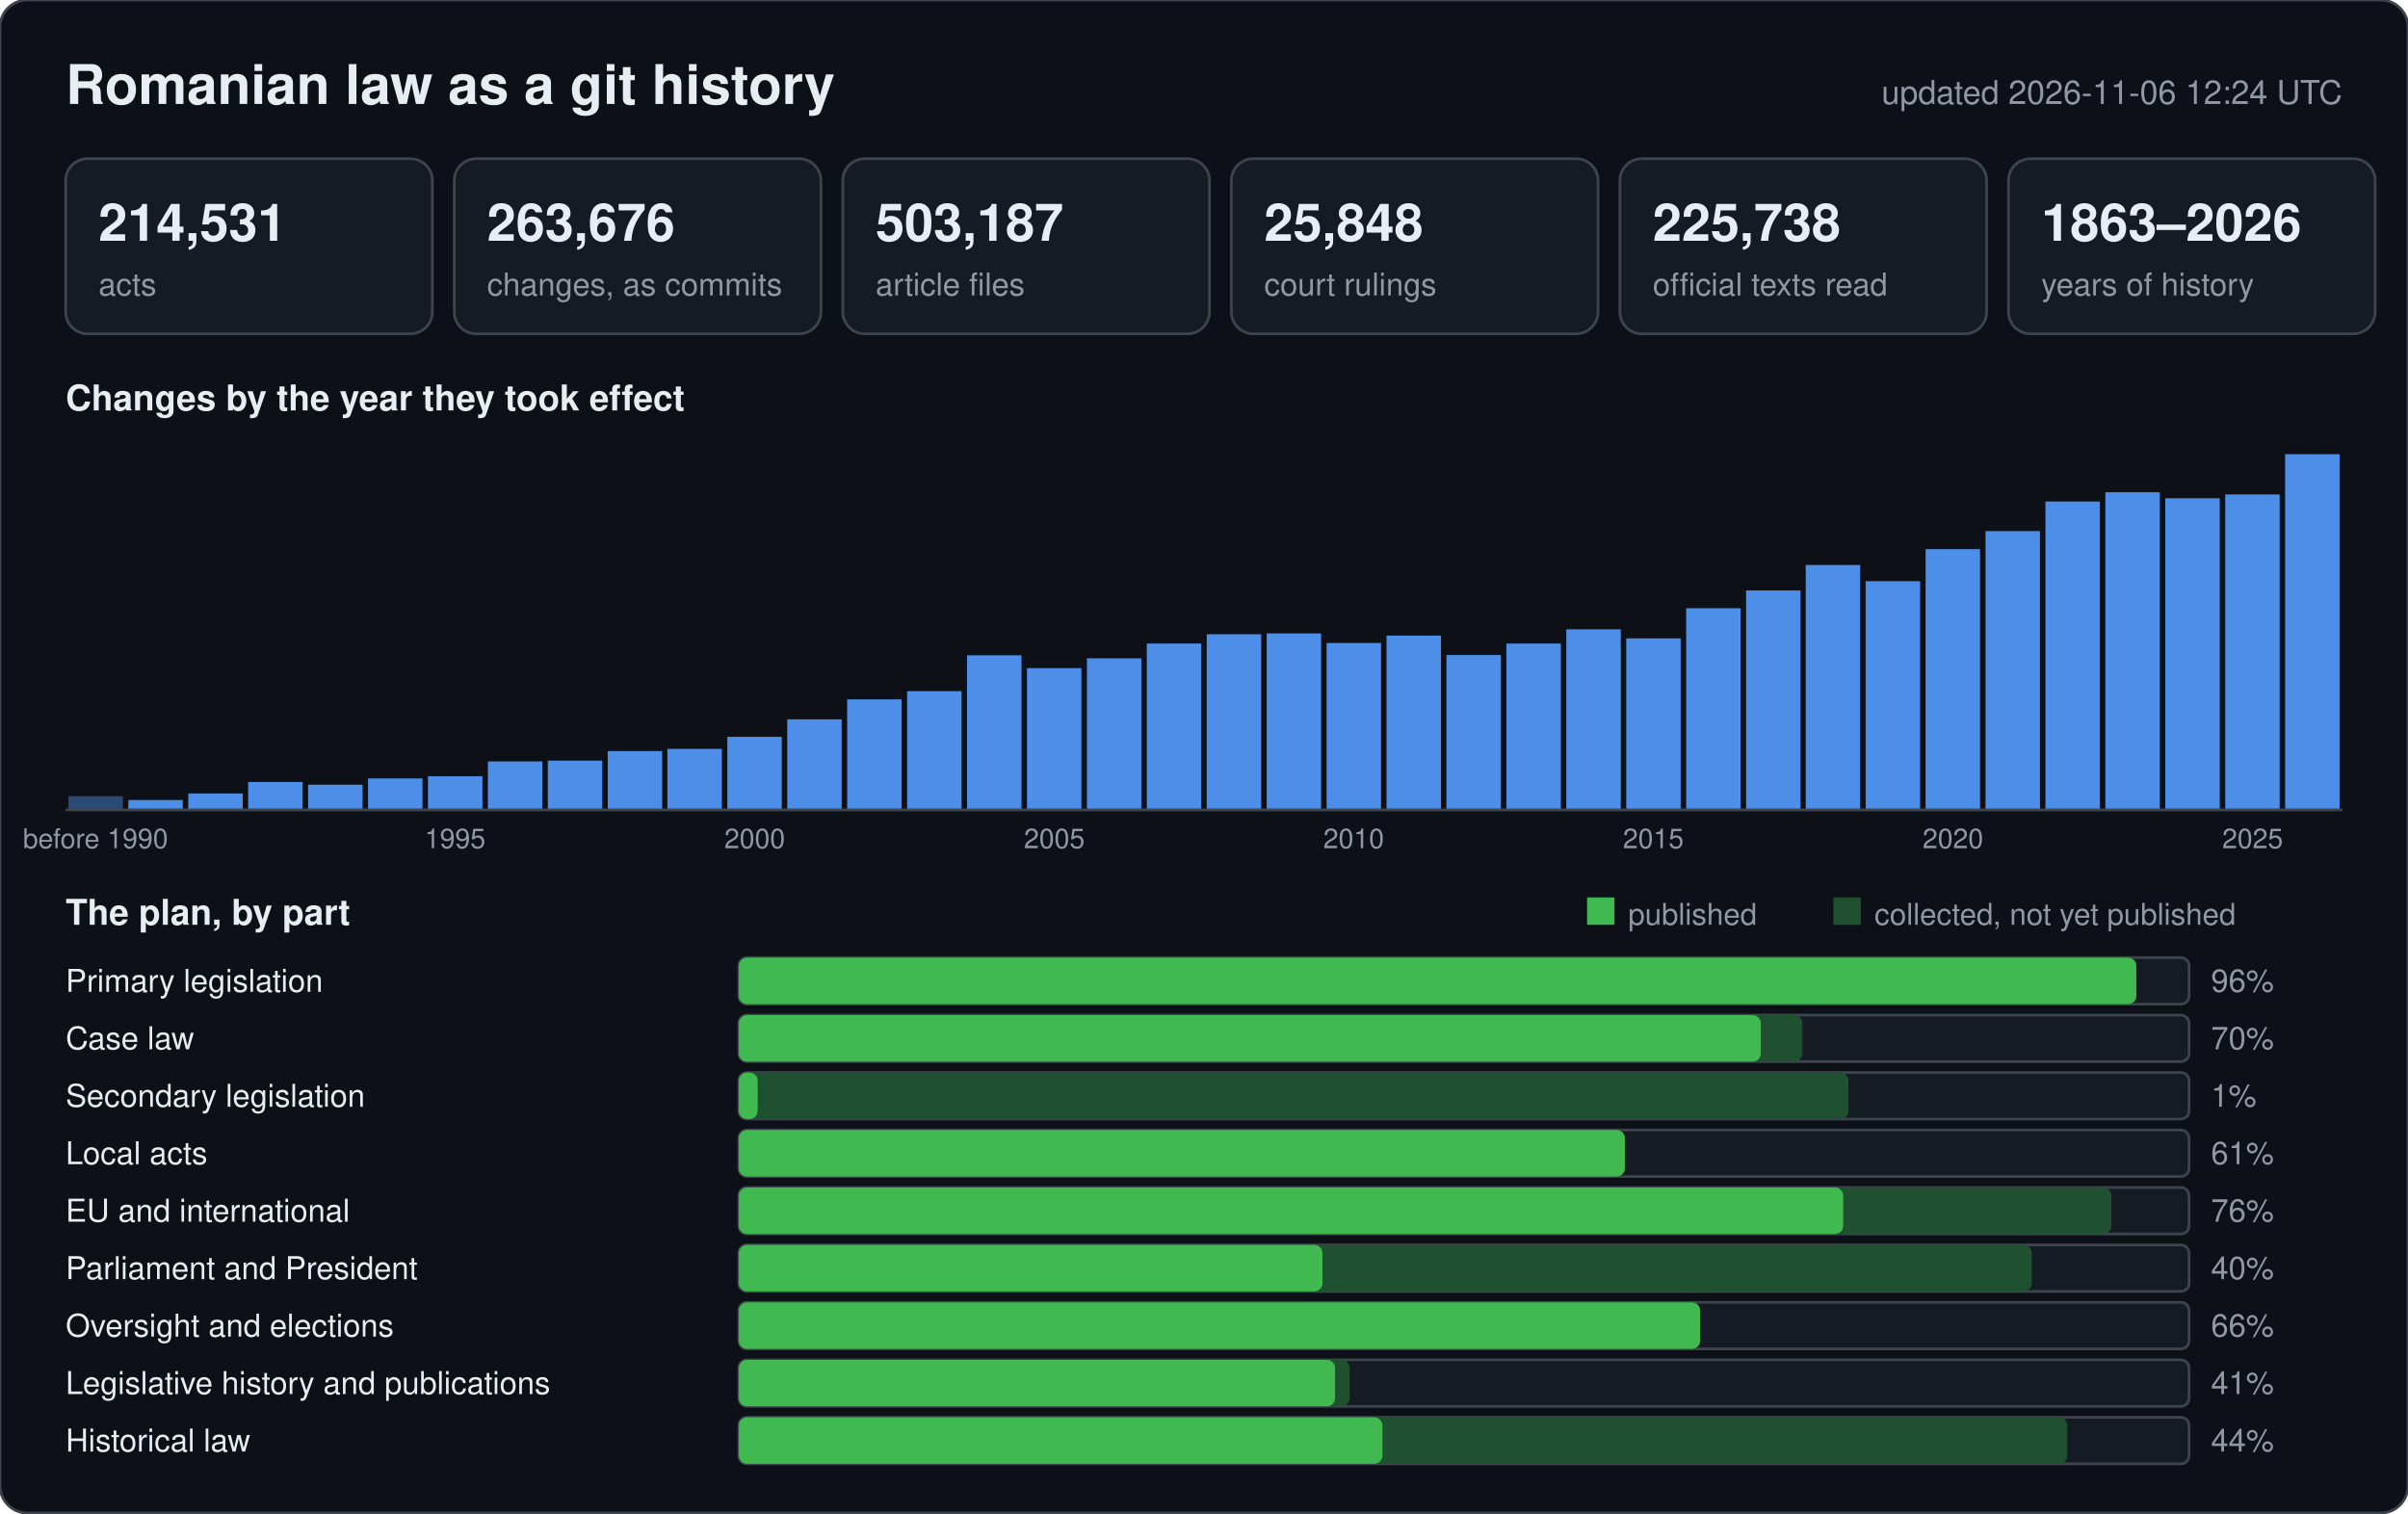
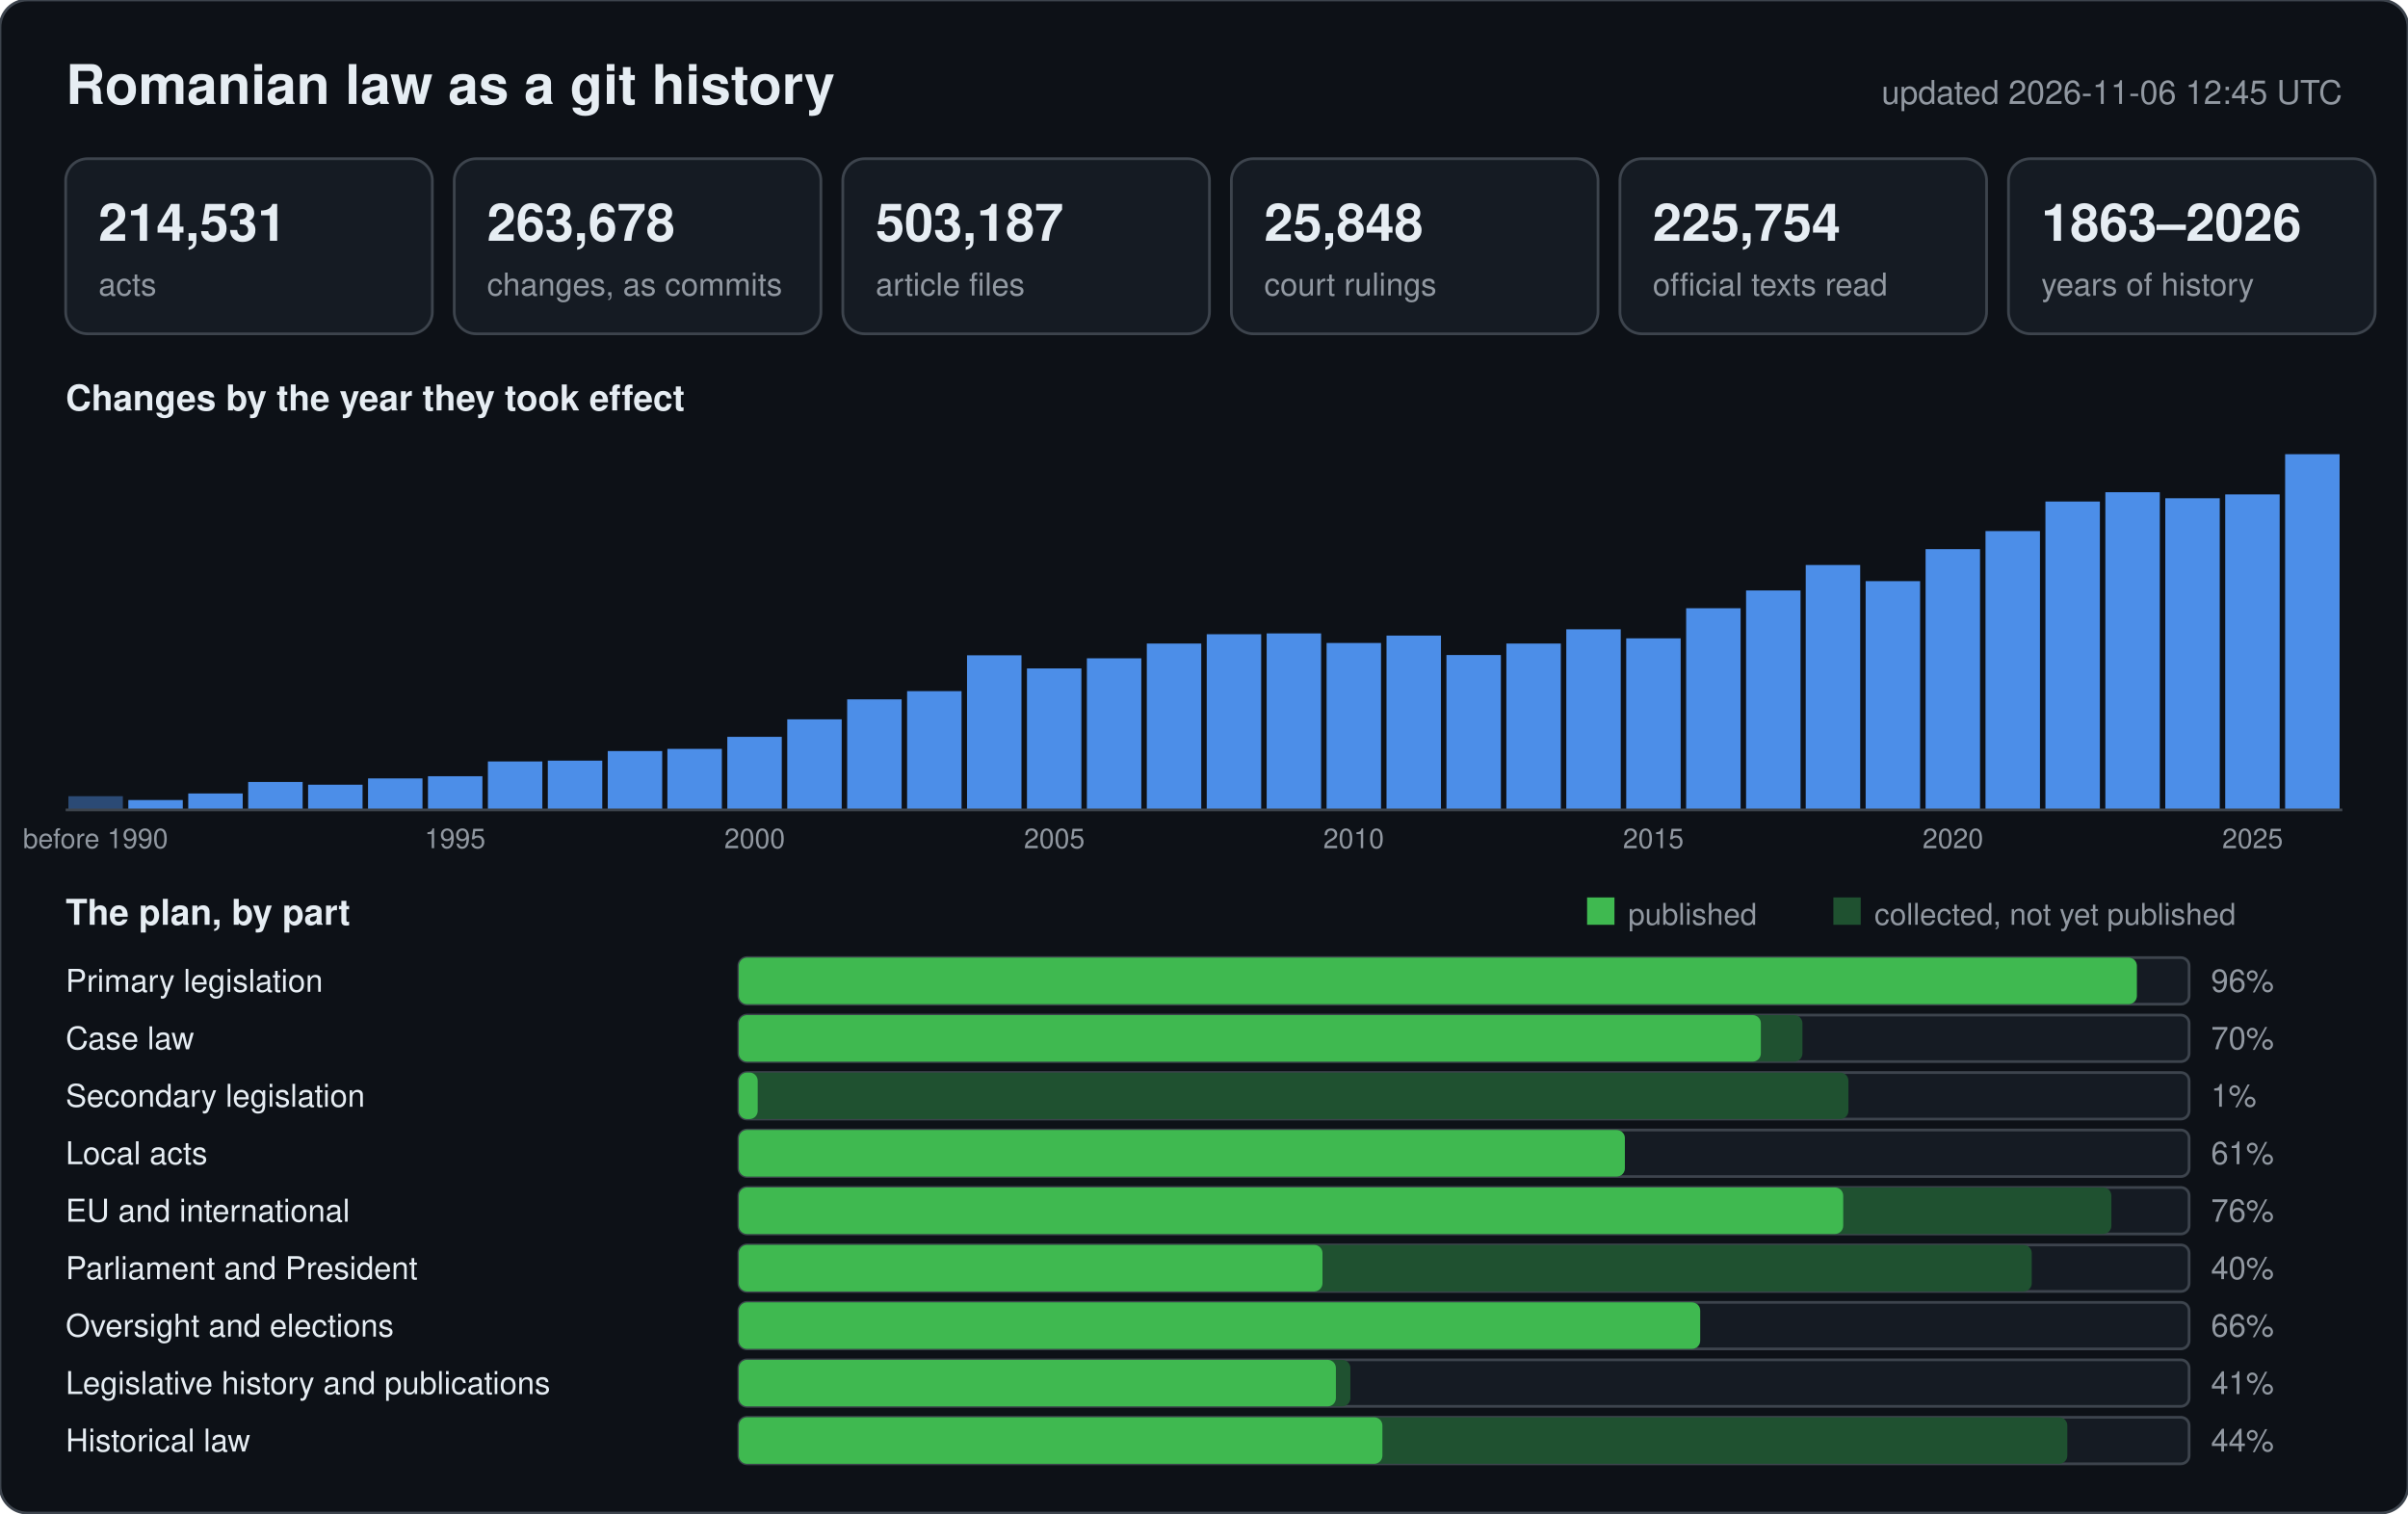
<svg xmlns="http://www.w3.org/2000/svg" width="880" height="553" viewBox="0 0 880 553" font-family="-apple-system,BlinkMacSystemFont,Segoe UI,Helvetica,Arial,sans-serif">
  <rect width="880" height="553" rx="10" fill="#0d1117" stroke="#3d444d" />
  <text x="24" y="38" font-size="20" font-weight="600" fill="#e6edf3">Romanian law as a git history</text>
-   <text x="856" y="38" font-size="12" text-anchor="end" fill="#9198a1">updated 2026-11-06 12:24 UTC</text>
+   <text x="856" y="38" font-size="12" text-anchor="end" fill="#9198a1">updated 2026-11-06 12:45 UTC</text>
  <rect x="24" y="58" width="134" height="64" rx="8" fill="#151b23" stroke="#3d444d" />
  <text x="36" y="88" font-size="19" font-weight="600" fill="#e6edf3">214,531</text>
  <text x="36" y="108" font-size="11.5" fill="#9198a1">acts</text>
  <rect x="166" y="58" width="134" height="64" rx="8" fill="#151b23" stroke="#3d444d" />
-   <text x="178" y="88" font-size="19" font-weight="600" fill="#e6edf3">263,676</text>
+   <text x="178" y="88" font-size="19" font-weight="600" fill="#e6edf3">263,678</text>
  <text x="178" y="108" font-size="11.5" fill="#9198a1">changes, as commits</text>
  <rect x="308" y="58" width="134" height="64" rx="8" fill="#151b23" stroke="#3d444d" />
  <text x="320" y="88" font-size="19" font-weight="600" fill="#e6edf3">503,187</text>
  <text x="320" y="108" font-size="11.5" fill="#9198a1">article files</text>
  <rect x="450" y="58" width="134" height="64" rx="8" fill="#151b23" stroke="#3d444d" />
  <text x="462" y="88" font-size="19" font-weight="600" fill="#e6edf3">25,848</text>
  <text x="462" y="108" font-size="11.5" fill="#9198a1">court rulings</text>
  <rect x="592" y="58" width="134" height="64" rx="8" fill="#151b23" stroke="#3d444d" />
-   <text x="604" y="88" font-size="19" font-weight="600" fill="#e6edf3">225,738</text>
+   <text x="604" y="88" font-size="19" font-weight="600" fill="#e6edf3">225,754</text>
  <text x="604" y="108" font-size="11.5" fill="#9198a1">official texts read</text>
  <rect x="734" y="58" width="134" height="64" rx="8" fill="#151b23" stroke="#3d444d" />
  <text x="746" y="88" font-size="19" font-weight="600" fill="#e6edf3">1863–2026</text>
  <text x="746" y="108" font-size="11.5" fill="#9198a1">years of history</text>
  <text x="24" y="150" font-size="13" font-weight="600" fill="#e6edf3">Changes by the year they took effect</text>
  <rect x="25.0" y="291.0" width="19.9" height="5.0" fill="#2b4a75" />
  <text x="34.9" y="310" font-size="10" text-anchor="middle" fill="#9198a1">before 1990</text>
  <rect x="46.9" y="292.4" width="19.9" height="3.6" fill="#4c8ee8" />
  <rect x="68.8" y="290.0" width="19.9" height="6.0" fill="#4c8ee8" />
  <rect x="90.7" y="285.8" width="19.9" height="10.2" fill="#4c8ee8" />
  <rect x="112.6" y="286.8" width="19.9" height="9.2" fill="#4c8ee8" />
  <rect x="134.5" y="284.5" width="19.9" height="11.5" fill="#4c8ee8" />
  <rect x="156.4" y="283.7" width="19.9" height="12.3" fill="#4c8ee8" />
  <text x="166.3" y="310" font-size="10" text-anchor="middle" fill="#9198a1">1995</text>
  <rect x="178.3" y="278.3" width="19.9" height="17.7" fill="#4c8ee8" />
  <rect x="200.2" y="278.0" width="19.9" height="18.0" fill="#4c8ee8" />
  <rect x="222.1" y="274.5" width="19.9" height="21.5" fill="#4c8ee8" />
  <rect x="243.9" y="273.7" width="19.9" height="22.3" fill="#4c8ee8" />
  <rect x="265.8" y="269.3" width="19.9" height="26.7" fill="#4c8ee8" />
  <text x="275.8" y="310" font-size="10" text-anchor="middle" fill="#9198a1">2000</text>
  <rect x="287.7" y="262.9" width="19.9" height="33.1" fill="#4c8ee8" />
  <rect x="309.6" y="255.6" width="19.9" height="40.4" fill="#4c8ee8" />
  <rect x="331.5" y="252.6" width="19.9" height="43.4" fill="#4c8ee8" />
  <rect x="353.4" y="239.5" width="19.9" height="56.5" fill="#4c8ee8" />
-   <rect x="375.3" y="244.2" width="19.9" height="51.8" fill="#4c8ee8" />
+   <rect x="375.3" y="244.3" width="19.9" height="51.7" fill="#4c8ee8" />
  <text x="385.3" y="310" font-size="10" text-anchor="middle" fill="#9198a1">2005</text>
  <rect x="397.2" y="240.6" width="19.9" height="55.4" fill="#4c8ee8" />
  <rect x="419.1" y="235.2" width="19.9" height="60.8" fill="#4c8ee8" />
  <rect x="441.0" y="231.8" width="19.9" height="64.2" fill="#4c8ee8" />
  <rect x="462.9" y="231.5" width="19.9" height="64.5" fill="#4c8ee8" />
  <rect x="484.8" y="235.0" width="19.9" height="61.0" fill="#4c8ee8" />
  <text x="494.7" y="310" font-size="10" text-anchor="middle" fill="#9198a1">2010</text>
  <rect x="506.7" y="232.3" width="19.9" height="63.7" fill="#4c8ee8" />
  <rect x="528.6" y="239.4" width="19.9" height="56.6" fill="#4c8ee8" />
  <rect x="550.5" y="235.2" width="19.9" height="60.8" fill="#4c8ee8" />
  <rect x="572.4" y="230.0" width="19.9" height="66.0" fill="#4c8ee8" />
  <rect x="594.3" y="233.3" width="19.9" height="62.7" fill="#4c8ee8" />
  <text x="604.2" y="310" font-size="10" text-anchor="middle" fill="#9198a1">2015</text>
  <rect x="616.2" y="222.3" width="19.9" height="73.7" fill="#4c8ee8" />
  <rect x="638.1" y="215.8" width="19.9" height="80.2" fill="#4c8ee8" />
  <rect x="659.9" y="206.5" width="19.9" height="89.5" fill="#4c8ee8" />
  <rect x="681.8" y="212.4" width="19.9" height="83.6" fill="#4c8ee8" />
  <rect x="703.7" y="200.7" width="19.9" height="95.3" fill="#4c8ee8" />
  <text x="713.7" y="310" font-size="10" text-anchor="middle" fill="#9198a1">2020</text>
  <rect x="725.6" y="194.1" width="19.9" height="101.9" fill="#4c8ee8" />
  <rect x="747.5" y="183.3" width="19.9" height="112.7" fill="#4c8ee8" />
  <rect x="769.4" y="179.9" width="19.9" height="116.1" fill="#4c8ee8" />
  <rect x="791.3" y="182.1" width="19.9" height="113.9" fill="#4c8ee8" />
  <rect x="813.2" y="180.7" width="19.9" height="115.3" fill="#4c8ee8" />
  <text x="823.2" y="310" font-size="10" text-anchor="middle" fill="#9198a1">2025</text>
  <rect x="835.1" y="166.0" width="19.9" height="130.0" fill="#4c8ee8" />
  <line x1="24" y1="296" x2="856" y2="296" stroke="#3d444d" />
  <text x="24" y="338" font-size="13" font-weight="600" fill="#e6edf3">The plan, by part</text>
  <rect x="580" y="328" width="10" height="10" fill="#3fb950" />
  <text x="595" y="338" font-size="11" fill="#9198a1">published</text>
  <rect x="670" y="328" width="10" height="10" fill="#1f5130" />
  <text x="685" y="338" font-size="11" fill="#9198a1">collected, not yet published</text>
  <text x="24" y="362.5" font-size="11.5" fill="#e6edf3">Primary legislation</text>
  <rect x="270" y="350" width="530" height="17" rx="3" fill="#151b23" stroke="#3d444d" />
-   <rect x="270" y="350" width="510.7" height="17" rx="3" fill="#1f5130" />
-   <rect x="270" y="350" width="510.7" height="17" rx="3" fill="#3fb950" />
+   <rect x="270" y="350" width="510.9" height="17" rx="3" fill="#1f5130" />
+   <rect x="270" y="350" width="510.9" height="17" rx="3" fill="#3fb950" />
  <text x="808" y="362.5" font-size="11.5" fill="#9198a1">96%</text>
  <text x="24" y="383.5" font-size="11.5" fill="#e6edf3">Case law</text>
  <rect x="270" y="371" width="530" height="17" rx="3" fill="#151b23" stroke="#3d444d" />
  <rect x="270" y="371" width="388.7" height="17" rx="3" fill="#1f5130" />
  <rect x="270" y="371" width="373.5" height="17" rx="3" fill="#3fb950" />
  <text x="808" y="383.5" font-size="11.5" fill="#9198a1">70%</text>
  <text x="24" y="404.5" font-size="11.5" fill="#e6edf3">Secondary legislation</text>
  <rect x="270" y="392" width="530" height="17" rx="3" fill="#151b23" stroke="#3d444d" />
  <rect x="270" y="392" width="405.5" height="17" rx="3" fill="#1f5130" />
  <rect x="270" y="392" width="6.9" height="17" rx="3" fill="#3fb950" />
  <text x="808" y="404.5" font-size="11.5" fill="#9198a1">1%</text>
  <text x="24" y="425.5" font-size="11.5" fill="#e6edf3">Local acts</text>
  <rect x="270" y="413" width="530" height="17" rx="3" fill="#151b23" stroke="#3d444d" />
  <rect x="270" y="413" width="323.8" height="17" rx="3" fill="#1f5130" />
  <rect x="270" y="413" width="323.8" height="17" rx="3" fill="#3fb950" />
  <text x="808" y="425.5" font-size="11.5" fill="#9198a1">61%</text>
  <text x="24" y="446.5" font-size="11.5" fill="#e6edf3">EU and international</text>
  <rect x="270" y="434" width="530" height="17" rx="3" fill="#151b23" stroke="#3d444d" />
  <rect x="270" y="434" width="501.6" height="17" rx="3" fill="#1f5130" />
  <rect x="270" y="434" width="403.6" height="17" rx="3" fill="#3fb950" />
  <text x="808" y="446.5" font-size="11.5" fill="#9198a1">76%</text>
  <text x="24" y="467.5" font-size="11.5" fill="#e6edf3">Parliament and President</text>
  <rect x="270" y="455" width="530" height="17" rx="3" fill="#151b23" stroke="#3d444d" />
  <rect x="270" y="455" width="472.5" height="17" rx="3" fill="#1f5130" />
  <rect x="270" y="455" width="213.3" height="17" rx="3" fill="#3fb950" />
  <text x="808" y="467.5" font-size="11.5" fill="#9198a1">40%</text>
  <text x="24" y="488.5" font-size="11.5" fill="#e6edf3">Oversight and elections</text>
  <rect x="270" y="476" width="530" height="17" rx="3" fill="#151b23" stroke="#3d444d" />
  <rect x="270" y="476" width="351.4" height="17" rx="3" fill="#1f5130" />
  <rect x="270" y="476" width="351.3" height="17" rx="3" fill="#3fb950" />
  <text x="808" y="488.5" font-size="11.5" fill="#9198a1">66%</text>
  <text x="24" y="509.5" font-size="11.5" fill="#e6edf3">Legislative history and publications</text>
  <rect x="270" y="497" width="530" height="17" rx="3" fill="#151b23" stroke="#3d444d" />
-   <rect x="270" y="497" width="223.2" height="17" rx="3" fill="#1f5130" />
-   <rect x="270" y="497" width="217.9" height="17" rx="3" fill="#3fb950" />
+   <rect x="270" y="497" width="223.5" height="17" rx="3" fill="#1f5130" />
+   <rect x="270" y="497" width="218.2" height="17" rx="3" fill="#3fb950" />
  <text x="808" y="509.5" font-size="11.5" fill="#9198a1">41%</text>
  <text x="24" y="530.5" font-size="11.5" fill="#e6edf3">Historical law</text>
  <rect x="270" y="518" width="530" height="17" rx="3" fill="#151b23" stroke="#3d444d" />
  <rect x="270" y="518" width="485.5" height="17" rx="3" fill="#1f5130" />
  <rect x="270" y="518" width="235.2" height="17" rx="3" fill="#3fb950" />
  <text x="808" y="530.5" font-size="11.5" fill="#9198a1">44%</text>
</svg>
